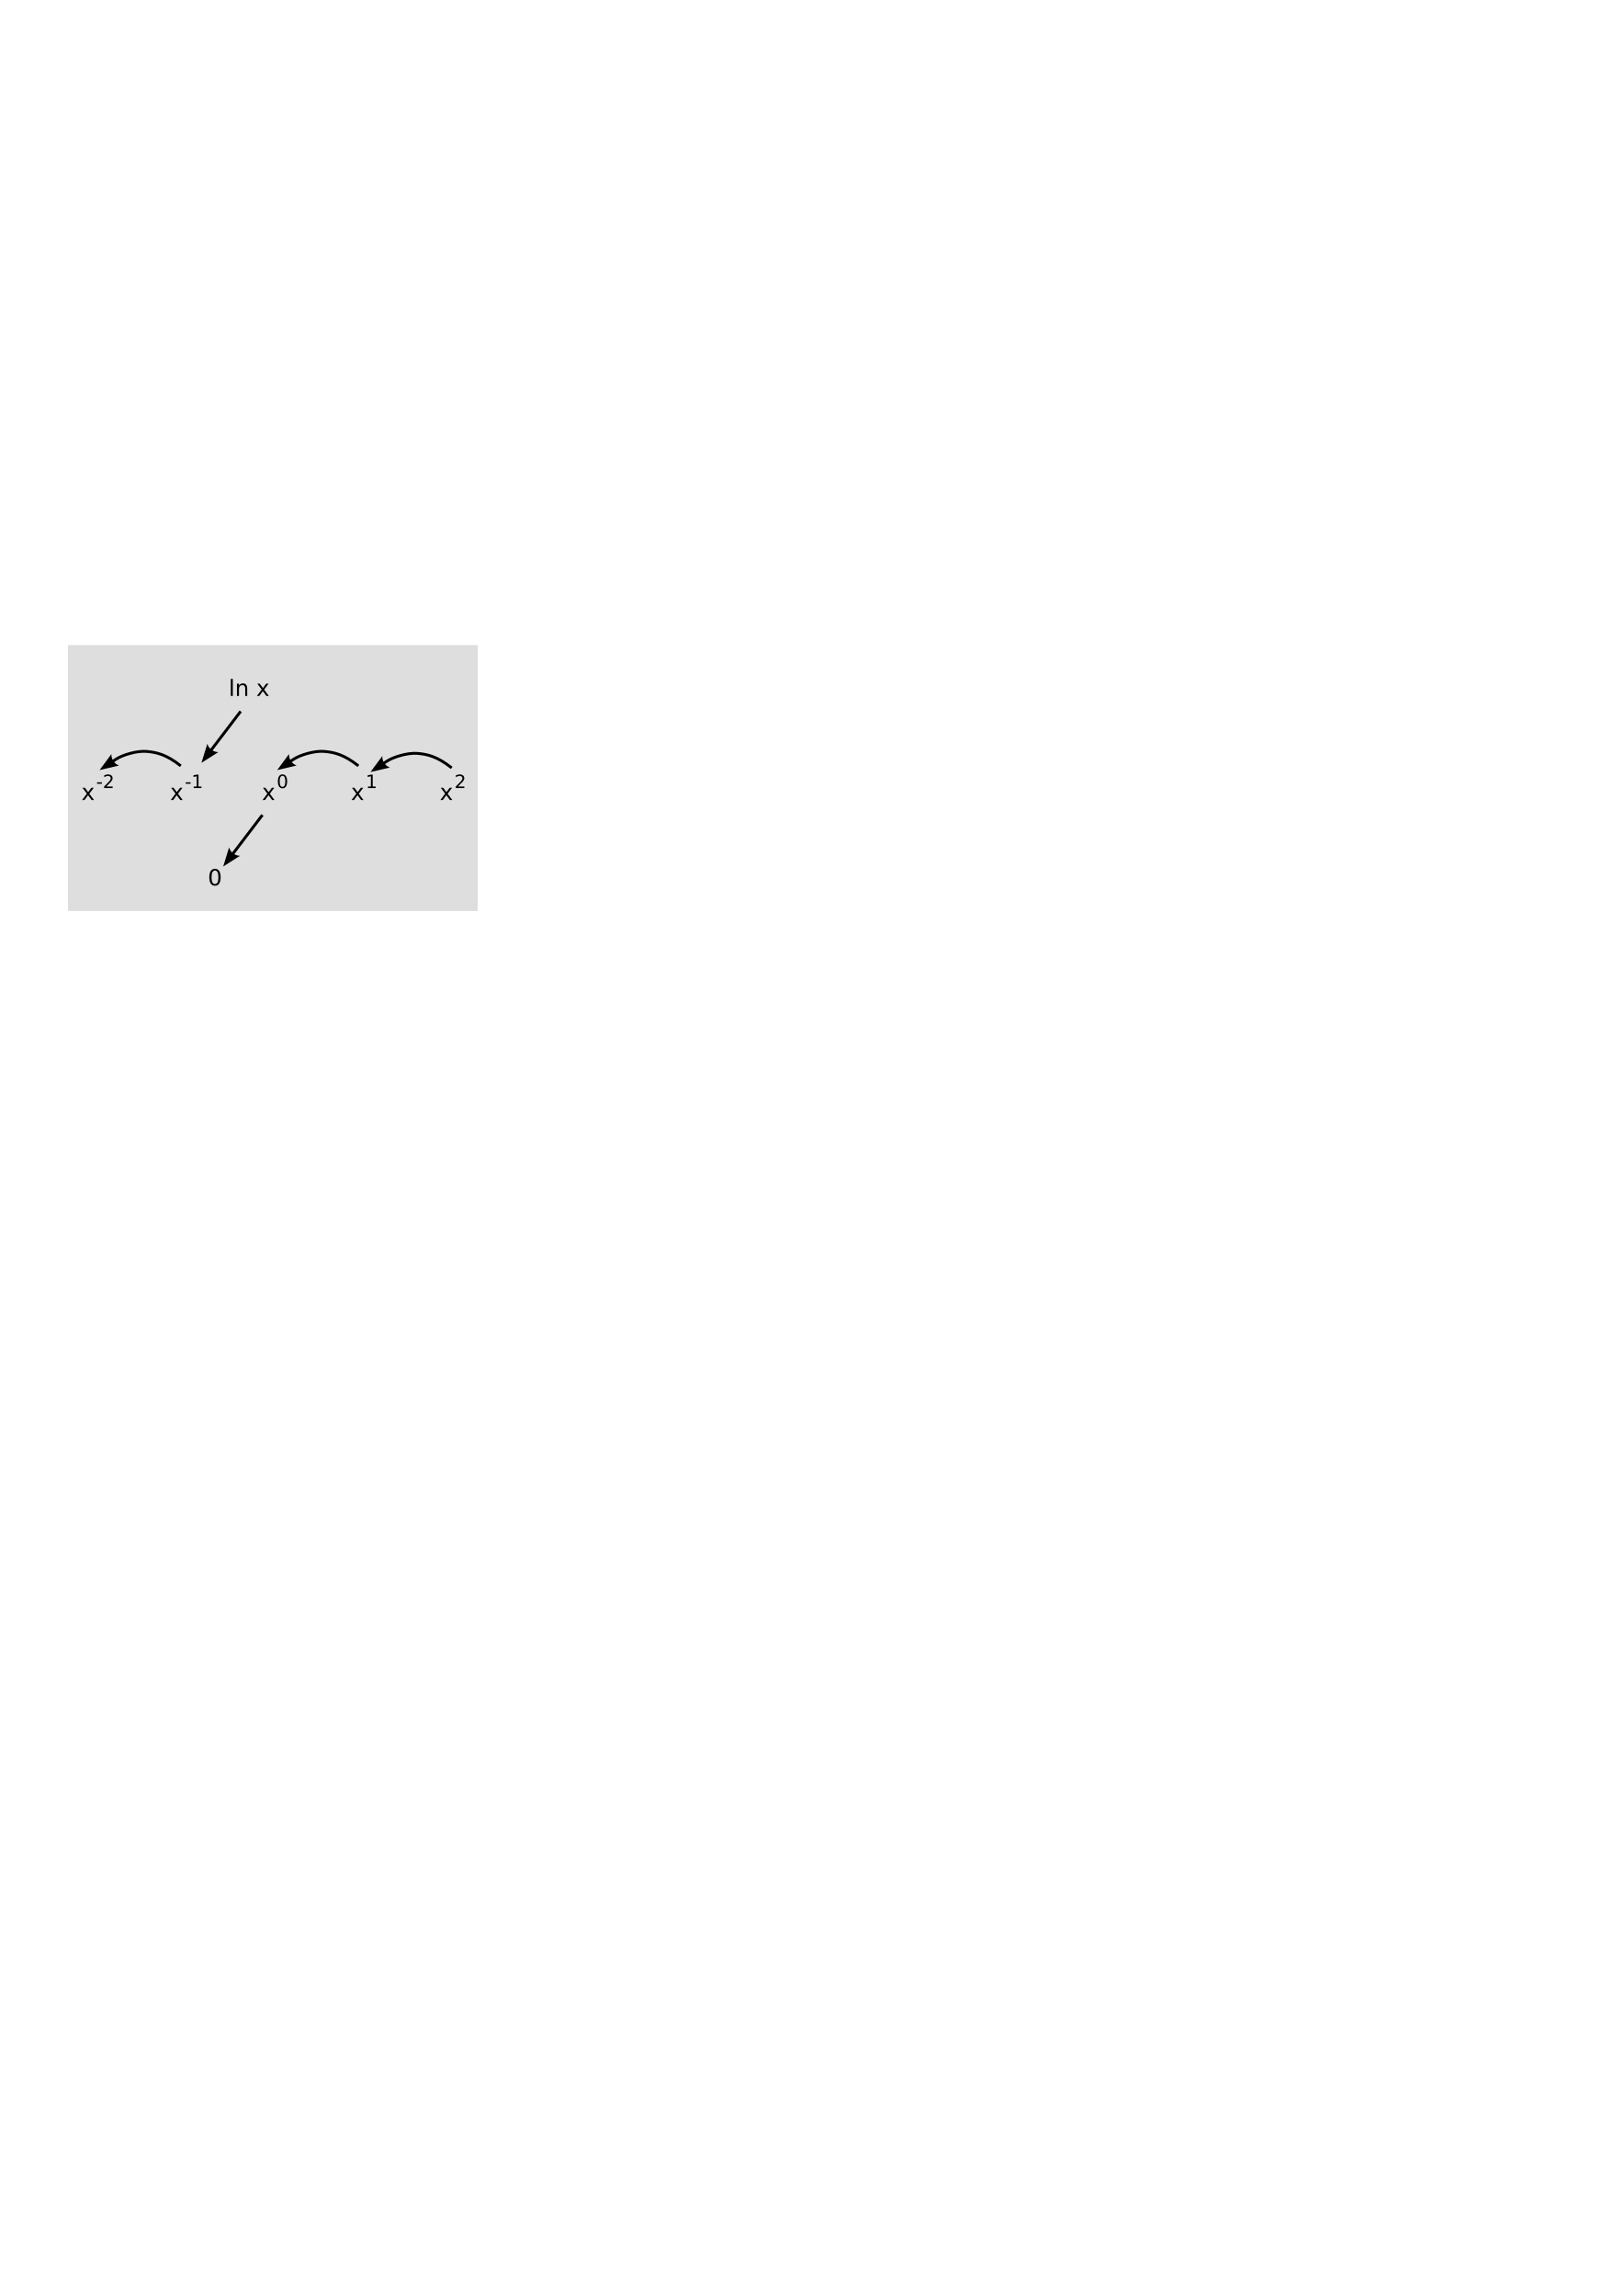
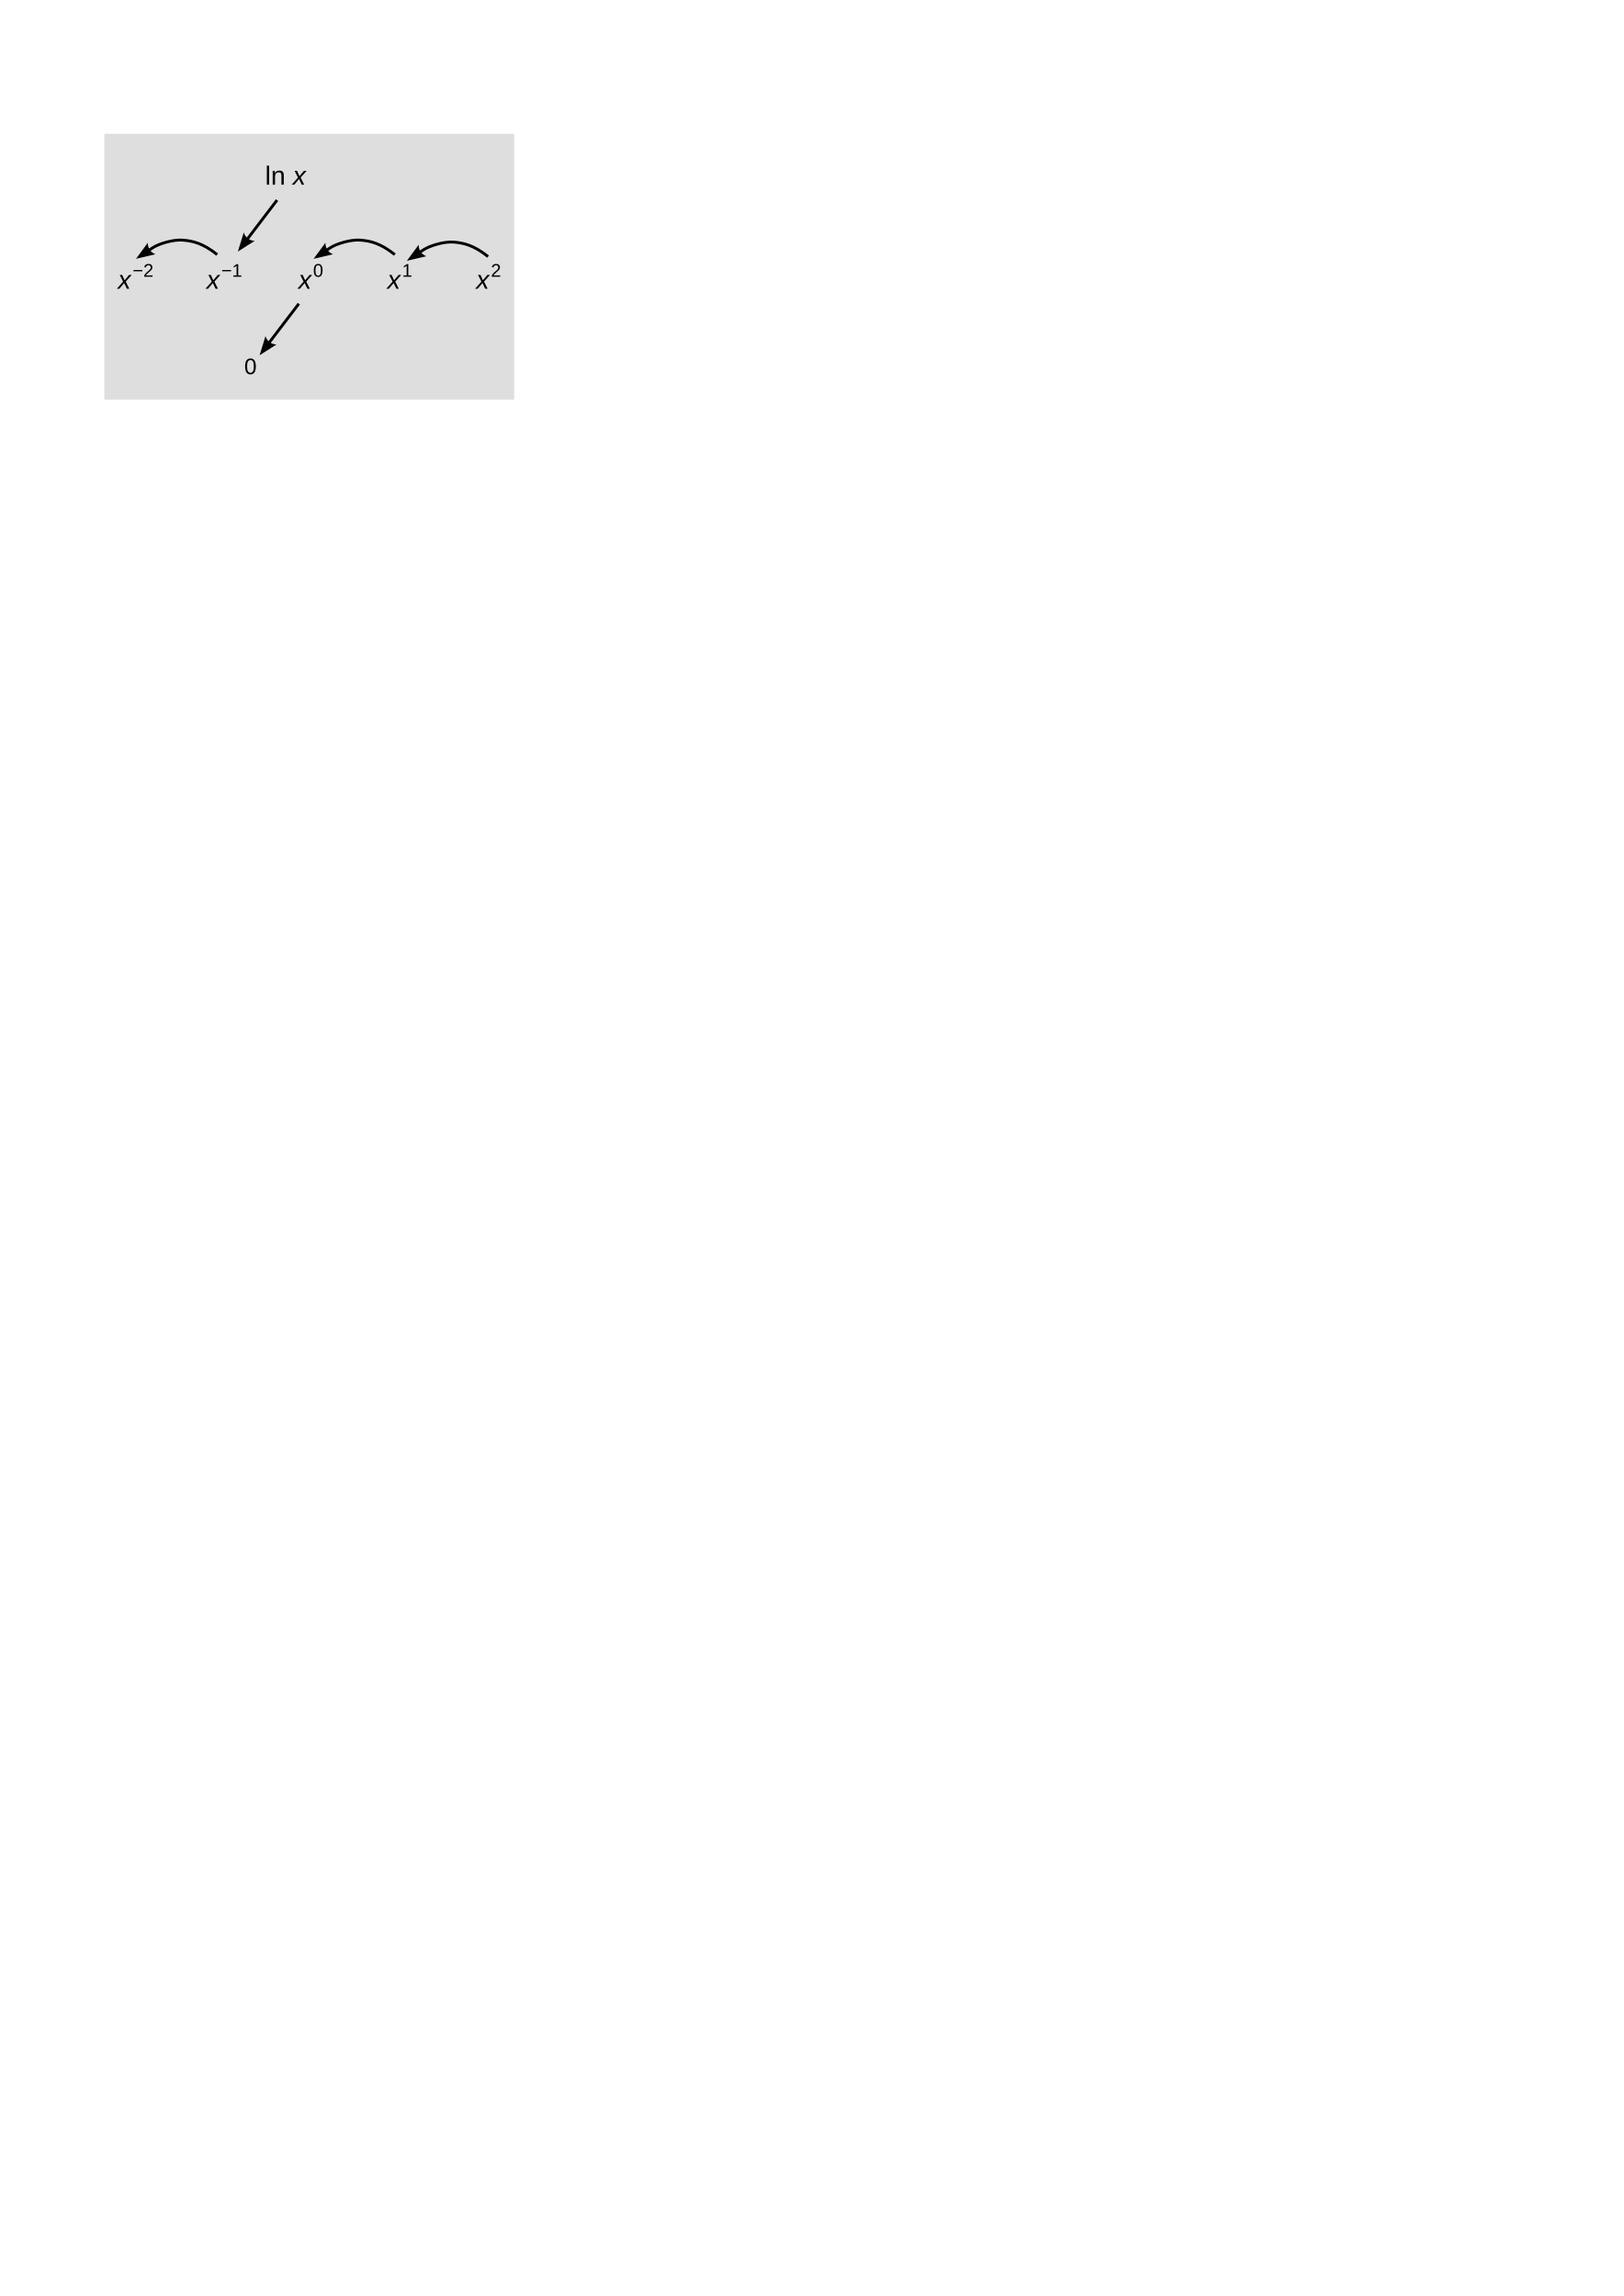
<svg xmlns="http://www.w3.org/2000/svg" width="744.094" height="1052.362" id="svg2" version="1.1">
  <defs id="defs4">
    <marker orient="auto" refY="0.0" refX="0.0" id="Arrow2Mend" style="overflow:visible;">
      <path id="path2218" style="font-size:12.0;fill-rule:evenodd;stroke-width:0.625;stroke-linejoin:round;" d="M 8.719,4.034 L -2.207,0.016 L 8.719,-4.002 C 6.973,-1.63 6.983,1.616 8.719,4.034 z " transform="scale(0.6) rotate(180) translate(-5,0)" />
    </marker>
+     <marker orient="auto" refY="0" refX="0" id="Arrow2Mend-4" style="overflow:visible">
+       <path id="path2218-0" style="font-size:12px;fill-rule:evenodd;stroke-width:0.625;stroke-linejoin:round" d="M 8.719,4.034 -2.207,0.016 8.719,-4.002 c -1.745,2.372 -1.735,5.617 -6e-7,8.035 z" transform="matrix(-0.6,0,0,-0.6,3,0)" />
+     </marker>
+     <marker orient="auto" refY="0" refX="0" id="marker3114" style="overflow:visible">
+       <path id="path3116" style="font-size:12px;fill-rule:evenodd;stroke-width:0.625;stroke-linejoin:round" d="M 8.719,4.034 -2.207,0.016 8.719,-4.002 c -1.745,2.372 -1.735,5.617 -6e-7,8.035 z" transform="matrix(-0.6,0,0,-0.6,3,0)" />
+     </marker>
+     <marker orient="auto" refY="0" refX="0" id="marker3118" style="overflow:visible">
+       <path id="path3120" style="font-size:12px;fill-rule:evenodd;stroke-width:0.625;stroke-linejoin:round" d="M 8.719,4.034 -2.207,0.016 8.719,-4.002 c -1.745,2.372 -1.735,5.617 -6e-7,8.035 z" transform="matrix(-0.6,0,0,-0.6,3,0)" />
+     </marker>
+     <marker orient="auto" refY="0" refX="0" id="marker3122" style="overflow:visible">
+       <path id="path3124" style="font-size:12px;fill-rule:evenodd;stroke-width:0.625;stroke-linejoin:round" d="M 8.719,4.034 -2.207,0.016 8.719,-4.002 c -1.745,2.372 -1.735,5.617 -6e-7,8.035 z" transform="matrix(-0.6,0,0,-0.6,3,0)" />
+     </marker>
+     <marker orient="auto" refY="0" refX="0" id="marker3126" style="overflow:visible">
+       <path id="path3128" style="font-size:12px;fill-rule:evenodd;stroke-width:0.625;stroke-linejoin:round" d="M 8.719,4.034 -2.207,0.016 8.719,-4.002 c -1.745,2.372 -1.735,5.617 -6e-7,8.035 z" transform="matrix(-0.6,0,0,-0.6,3,0)" />
+     </marker>
  </defs>
  <g id="layer1">
-     <rect style="fill:#dedede;fill-opacity:1;fill-rule:evenodd;stroke:none" id="rect2269" width="187.795" height="121.873" x="31.132" y="295.678" />
-     <g id="g1346" transform="matrix(0.934762,0,0,0.934762,-3.980136,30.55915)">
-       <text id="text1306" y="359.588" x="44.186" style="font-size:11px;font-style:normal;font-variant:normal;font-weight:normal;font-stretch:normal;text-align:start;line-height:125%;writing-mode:lr-tb;text-anchor:start;fill:#000000;fill-opacity:1;stroke:none;stroke-width:1pt;stroke-linecap:butt;stroke-linejoin:miter;stroke-opacity:1;font-family:Bitstream Vera Sans" xml:space="preserve">
-         <tspan y="359.588" x="44.186" id="tspan1308">x</tspan>
-       </text>
-       <text id="text1310" y="353.709" x="51.406" style="font-size:9px;font-style:normal;font-variant:normal;font-weight:normal;font-stretch:normal;text-align:start;line-height:125%;writing-mode:lr-tb;text-anchor:start;fill:#000000;fill-opacity:1;stroke:none;stroke-width:1pt;stroke-linecap:butt;stroke-linejoin:miter;stroke-opacity:1;font-family:Bitstream Vera Sans" xml:space="preserve">
-         <tspan y="353.709" x="51.406" id="tspan1312">-2</tspan>
-       </text>
-     </g>
-     <g id="g1352" transform="matrix(0.934762,0,0,0.934762,-2.046437,26.89119)">
-       <text id="text1314" y="363.512" x="85.59" style="font-size:11px;font-style:normal;font-variant:normal;font-weight:normal;font-stretch:normal;text-align:start;line-height:125%;writing-mode:lr-tb;text-anchor:start;fill:#000000;fill-opacity:1;stroke:none;stroke-width:1pt;stroke-linecap:butt;stroke-linejoin:miter;stroke-opacity:1;font-family:Bitstream Vera Sans" xml:space="preserve">
-         <tspan y="363.512" x="85.59" id="tspan1316">x</tspan>
-       </text>
-       <text id="text1318" y="357.633" x="92.81" style="font-size:9px;font-style:normal;font-variant:normal;font-weight:normal;font-stretch:normal;text-align:start;line-height:125%;writing-mode:lr-tb;text-anchor:start;fill:#000000;fill-opacity:1;stroke:none;stroke-width:1pt;stroke-linecap:butt;stroke-linejoin:miter;stroke-opacity:1;font-family:Bitstream Vera Sans" xml:space="preserve">
-         <tspan y="357.633" x="92.81" id="tspan1320">-1</tspan>
-       </text>
-     </g>
-     <g id="g1358" transform="matrix(0.934762,0,0,0.934762,2.293403,24.16292)">
-       <text id="text1322" y="366.431" x="125.965" style="font-size:11px;font-style:normal;font-variant:normal;font-weight:normal;font-stretch:normal;text-align:start;line-height:125%;writing-mode:lr-tb;text-anchor:start;fill:#000000;fill-opacity:1;stroke:none;stroke-width:1pt;stroke-linecap:butt;stroke-linejoin:miter;stroke-opacity:1;font-family:Bitstream Vera Sans" xml:space="preserve">
-         <tspan y="366.431" x="125.965" id="tspan1324">x</tspan>
-       </text>
-       <text id="text1326" y="360.551" x="133.185" style="font-size:9px;font-style:normal;font-variant:normal;font-weight:normal;font-stretch:normal;text-align:start;line-height:125%;writing-mode:lr-tb;text-anchor:start;fill:#000000;fill-opacity:1;stroke:none;stroke-width:1pt;stroke-linecap:butt;stroke-linejoin:miter;stroke-opacity:1;font-family:Bitstream Vera Sans" xml:space="preserve">
-         <tspan y="360.551" x="133.185" id="tspan1328">0</tspan>
-       </text>
-     </g>
-     <g id="g1364" transform="matrix(0.934762,0,0,0.934762,8.514037,21.43466)">
-       <text id="text1330" y="369.349" x="162.935" style="font-size:11px;font-style:normal;font-variant:normal;font-weight:normal;font-stretch:normal;text-align:start;line-height:125%;writing-mode:lr-tb;text-anchor:start;fill:#000000;fill-opacity:1;stroke:none;stroke-width:1pt;stroke-linecap:butt;stroke-linejoin:miter;stroke-opacity:1;font-family:Bitstream Vera Sans" xml:space="preserve">
-         <tspan y="369.349" x="162.935" id="tspan1332">x</tspan>
-       </text>
-       <text id="text1334" y="363.47" x="170.155" style="font-size:9px;font-style:normal;font-variant:normal;font-weight:normal;font-stretch:normal;text-align:start;line-height:125%;writing-mode:lr-tb;text-anchor:start;fill:#000000;fill-opacity:1;stroke:none;stroke-width:1pt;stroke-linecap:butt;stroke-linejoin:miter;stroke-opacity:1;font-family:Bitstream Vera Sans" xml:space="preserve">
-         <tspan y="363.47" x="170.155" id="tspan1336">1</tspan>
-       </text>
-     </g>
-     <g id="g1370" transform="matrix(0.934762,0,0,0.934762,0.562653,20.97995)">
-       <text id="text1338" y="369.836" x="214.985" style="font-size:11px;font-style:normal;font-variant:normal;font-weight:normal;font-stretch:normal;text-align:start;line-height:125%;writing-mode:lr-tb;text-anchor:start;fill:#000000;fill-opacity:1;stroke:none;stroke-width:1pt;stroke-linecap:butt;stroke-linejoin:miter;stroke-opacity:1;font-family:Bitstream Vera Sans" xml:space="preserve">
-         <tspan y="369.836" x="214.985" id="tspan1340">x</tspan>
-       </text>
-       <text id="text1342" y="363.956" x="222.205" style="font-size:9px;font-style:normal;font-variant:normal;font-weight:normal;font-stretch:normal;text-align:start;line-height:125%;writing-mode:lr-tb;text-anchor:start;fill:#000000;fill-opacity:1;stroke:none;stroke-width:1pt;stroke-linecap:butt;stroke-linejoin:miter;stroke-opacity:1;font-family:Bitstream Vera Sans" xml:space="preserve">
-         <tspan y="363.956" x="222.205" id="tspan1344">2</tspan>
-       </text>
-     </g>
-     <path style="fill:none;stroke:#000000;stroke-width:1.307;stroke-linecap:butt;stroke-linejoin:miter;stroke-miterlimit:4;stroke-opacity:1;stroke-dasharray:none;marker-end:url(#Arrow2Mend)" d="m 206.985,351.95 c -6.74,-5.374 -11.381,-6.266 -15.734,-6.638 -4.354,-0.371 -10.978,1.629 -13.871,3.533 -2.893,1.905 -2.893,1.905 -2.893,1.905" id="path2249" />
-     <path style="fill:none;stroke:#000000;stroke-width:1.307;stroke-linecap:butt;stroke-linejoin:miter;stroke-miterlimit:4;stroke-opacity:1;stroke-dasharray:none;marker-end:url(#Arrow2Mend)" d="m 164.242,351.041 c -6.74,-5.374 -11.381,-6.266 -15.734,-6.638 -4.354,-0.371 -10.978,1.629 -13.871,3.533 -2.893,1.905 -2.893,1.905 -2.893,1.905" id="path2253" />
-     <path style="fill:none;stroke:#000000;stroke-width:1.307;stroke-linecap:butt;stroke-linejoin:miter;stroke-miterlimit:4;stroke-opacity:1;stroke-dasharray:none;marker-end:url(#Arrow2Mend)" d="m 82.849,351.041 c -6.74,-5.374 -11.381,-6.266 -15.734,-6.638 -4.354,-0.371 -10.978,1.629 -13.871,3.533 -2.893,1.905 -2.893,1.905 -2.893,1.905" id="path2255" />
-     <path style="fill:none;fill-opacity:0.75;fill-rule:evenodd;stroke:#000000;stroke-width:1.309;stroke-linecap:butt;stroke-linejoin:miter;marker-end:url(#Arrow2Mend);stroke-miterlimit:4;stroke-dasharray:none;stroke-opacity:1" d="M 120.256,373.55 L 105.705,392.648" id="path2257" />
-     <text xml:space="preserve" style="font-size:10.282px;font-style:normal;font-variant:normal;font-weight:normal;font-stretch:normal;line-height:100%;writing-mode:lr-tb;text-anchor:start;fill:#000000;fill-opacity:1;stroke:none;stroke-width:1pt;stroke-linecap:butt;stroke-linejoin:miter;stroke-opacity:1;font-family:Bitstream Vera Sans" x="95.247" y="405.835" id="text2259">
-       <tspan id="tspan2261" x="95.247" y="405.835">0</tspan>
+     <rect style="fill:#dedede;fill-opacity:1;fill-rule:evenodd;stroke:none" id="rect2269-6" width="187.795" height="121.873" x="47.817" y="61.335" />
+     <text xml:space="preserve" style="font-size:12px;font-style:italic;font-variant:normal;font-weight:normal;font-stretch:normal;text-align:start;line-height:125%;writing-mode:lr-tb;text-anchor:start;fill:#000000;fill-opacity:1;stroke:none;font-family:Liberation Sans;-inkscape-font-specification:Liberation Sans Italic" x="54.008" y="132.345" id="text1306-8">
+       <tspan id="tspan1308-1" x="54.008" y="132.345">x</tspan>
    </text>
-     <path style="fill:none;stroke:#000000;stroke-width:1.309;stroke-linecap:butt;stroke-linejoin:miter;stroke-miterlimit:4;stroke-opacity:1;stroke-dasharray:none;marker-end:url(#Arrow2Mend)" d="M 110.289,326.043 95.738,345.141" id="path2263" />
-     <text xml:space="preserve" style="font-size:10.282px;font-style:normal;font-variant:normal;font-weight:normal;font-stretch:normal;line-height:100%;writing-mode:lr-tb;text-anchor:start;fill:#000000;fill-opacity:1;stroke:none;stroke-width:1pt;stroke-linecap:butt;stroke-linejoin:miter;stroke-opacity:1;font-family:Bitstream Vera Sans" x="104.796" y="318.985" id="text2265">
-       <tspan id="tspan2267" x="104.796" y="318.985">ln x</tspan>
+     <text xml:space="preserve" style="font-size:8.413px;font-style:normal;font-variant:normal;font-weight:normal;font-stretch:normal;text-align:start;line-height:125%;writing-mode:lr-tb;text-anchor:start;fill:#000000;fill-opacity:1;stroke:none;font-family:Liberation Sans;-inkscape-font-specification:Liberation Sans" x="60.757" y="126.849" id="text1310-8">
+       <tspan id="tspan1312-8" x="60.757" y="126.849">−2</tspan>
+     </text>
+     <text xml:space="preserve" style="font-size:12px;font-style:italic;font-variant:normal;font-weight:normal;font-stretch:normal;text-align:start;line-height:125%;writing-mode:lr-tb;text-anchor:start;fill:#000000;fill-opacity:1;stroke:none;font-family:Liberation Sans;-inkscape-font-specification:Liberation Sans Italic" x="94.645" y="132.345" id="text1314-2">
+       <tspan id="tspan1316-1" x="94.645" y="132.345">x</tspan>
+     </text>
+     <text xml:space="preserve" style="font-size:8.413px;font-style:normal;font-variant:normal;font-weight:normal;font-stretch:normal;text-align:start;line-height:125%;writing-mode:lr-tb;text-anchor:start;fill:#000000;fill-opacity:1;stroke:none;font-family:Liberation Sans;-inkscape-font-specification:Liberation Sans" x="101.394" y="126.849" id="text1318-1">
+       <tspan id="tspan1320-6" x="101.394" y="126.849">−1</tspan>
+     </text>
+     <text xml:space="preserve" style="font-size:12px;font-style:italic;font-variant:normal;font-weight:normal;font-stretch:normal;text-align:start;line-height:125%;writing-mode:lr-tb;text-anchor:start;fill:#000000;fill-opacity:1;stroke:none;font-family:Liberation Sans;-inkscape-font-specification:Liberation Sans Italic" x="136.726" y="132.345" id="text1322-5">
+       <tspan id="tspan1324-5" x="136.726" y="132.345">x</tspan>
+     </text>
+     <text xml:space="preserve" style="font-size:8.413px;font-style:normal;font-variant:normal;font-weight:normal;font-stretch:normal;text-align:start;line-height:125%;writing-mode:lr-tb;text-anchor:start;fill:#000000;fill-opacity:1;stroke:none;font-family:Liberation Sans;-inkscape-font-specification:Liberation Sans" x="143.475" y="126.849" id="text1326-1">
+       <tspan id="tspan1328-2" x="143.475" y="126.849">0</tspan>
+     </text>
+     <text xml:space="preserve" style="font-size:12px;font-style:italic;font-variant:normal;font-weight:normal;font-stretch:normal;text-align:start;line-height:125%;writing-mode:lr-tb;text-anchor:start;fill:#000000;fill-opacity:1;stroke:none;font-family:Liberation Sans;-inkscape-font-specification:Liberation Sans Italic" x="177.504" y="132.345" id="text1330-4">
+       <tspan id="tspan1332-4" x="177.504" y="132.345">x</tspan>
+     </text>
+     <text xml:space="preserve" style="font-size:8.413px;font-style:normal;font-variant:normal;font-weight:normal;font-stretch:normal;text-align:start;line-height:125%;writing-mode:lr-tb;text-anchor:start;fill:#000000;fill-opacity:1;stroke:none;font-family:Liberation Sans;-inkscape-font-specification:Liberation Sans" x="184.253" y="126.849" id="text1334-0">
+       <tspan id="tspan1336-4" x="184.253" y="126.849">1</tspan>
+     </text>
+     <text xml:space="preserve" style="font-size:12px;font-style:italic;font-variant:normal;font-weight:normal;font-stretch:normal;text-align:start;line-height:125%;writing-mode:lr-tb;text-anchor:start;fill:#000000;fill-opacity:1;stroke:none;font-family:Liberation Sans;-inkscape-font-specification:Liberation Sans Italic" x="218.207" y="132.345" id="text1338-3">
+       <tspan id="tspan1340-5" x="218.207" y="132.345">x</tspan>
+     </text>
+     <text xml:space="preserve" style="font-size:8.413px;font-style:normal;font-variant:normal;font-weight:normal;font-stretch:normal;text-align:start;line-height:125%;writing-mode:lr-tb;text-anchor:start;fill:#000000;fill-opacity:1;stroke:none;font-family:Liberation Sans;-inkscape-font-specification:Liberation Sans" x="224.956" y="126.849" id="text1342-2">
+       <tspan id="tspan1344-2" x="224.956" y="126.849">2</tspan>
+     </text>
+     <path style="fill:none;stroke:#000000;stroke-width:1.307;stroke-linecap:butt;stroke-linejoin:miter;stroke-miterlimit:4;stroke-opacity:1;stroke-dasharray:none;marker-end:url(#Arrow2Mend)" d="m 223.67,117.607 c -6.74,-5.374 -11.381,-6.266 -15.734,-6.638 -4.354,-0.371 -10.978,1.629 -13.871,3.533 -2.893,1.905 -2.893,1.905 -2.893,1.905" id="path2249-4" />
+     <path style="fill:none;stroke:#000000;stroke-width:1.307;stroke-linecap:butt;stroke-linejoin:miter;stroke-miterlimit:4;stroke-opacity:1;stroke-dasharray:none;marker-end:url(#Arrow2Mend)" d="m 180.927,116.697 c -6.74,-5.374 -11.381,-6.266 -15.734,-6.638 -4.354,-0.371 -10.978,1.629 -13.871,3.533 -2.893,1.905 -2.893,1.905 -2.893,1.905" id="path2253-1" />
+     <path style="fill:none;stroke:#000000;stroke-width:1.307;stroke-linecap:butt;stroke-linejoin:miter;stroke-miterlimit:4;stroke-opacity:1;stroke-dasharray:none;marker-end:url(#Arrow2Mend)" d="m 99.534,116.697 c -6.74,-5.374 -11.381,-6.266 -15.734,-6.638 -4.354,-0.371 -10.978,1.629 -13.871,3.533 -2.893,1.905 -2.893,1.905 -2.893,1.905" id="path2255-2" />
+     <path style="fill:none;stroke:#000000;stroke-width:1.309;stroke-linecap:butt;stroke-linejoin:miter;stroke-miterlimit:4;stroke-opacity:1;stroke-dasharray:none;marker-end:url(#Arrow2Mend)" d="m 136.941,139.207 -14.551,19.098" id="path2257-0" />
+     <text xml:space="preserve" style="font-size:10.282px;font-style:normal;font-variant:normal;font-weight:normal;font-stretch:normal;line-height:100%;writing-mode:lr-tb;text-anchor:start;fill:#000000;fill-opacity:1;stroke:none;font-family:Liberation Sans;-inkscape-font-specification:Liberation Sans" x="111.931" y="171.491" id="text2259-8">
+       <tspan id="tspan2261-7" x="111.931" y="171.491">0</tspan>
+     </text>
+     <path style="fill:none;stroke:#000000;stroke-width:1.309;stroke-linecap:butt;stroke-linejoin:miter;stroke-miterlimit:4;stroke-opacity:1;stroke-dasharray:none;marker-end:url(#Arrow2Mend)" d="M 126.974,91.7 112.423,110.798" id="path2263-9" />
+     <text xml:space="preserve" style="font-size:12px;font-style:normal;font-variant:normal;font-weight:normal;font-stretch:normal;line-height:100%;writing-mode:lr-tb;text-anchor:start;fill:#000000;fill-opacity:1;stroke:none;font-family:Liberation Sans;-inkscape-font-specification:Liberation Sans" x="121.48" y="84.642" id="text2265-4">
+       <tspan id="tspan2267-3" x="121.48" y="84.642">ln <tspan style="font-size:12px;font-style:italic;-inkscape-font-specification:Liberation Sans Italic" id="tspan3058">x</tspan>
+       </tspan>
    </text>
  </g>
</svg>
